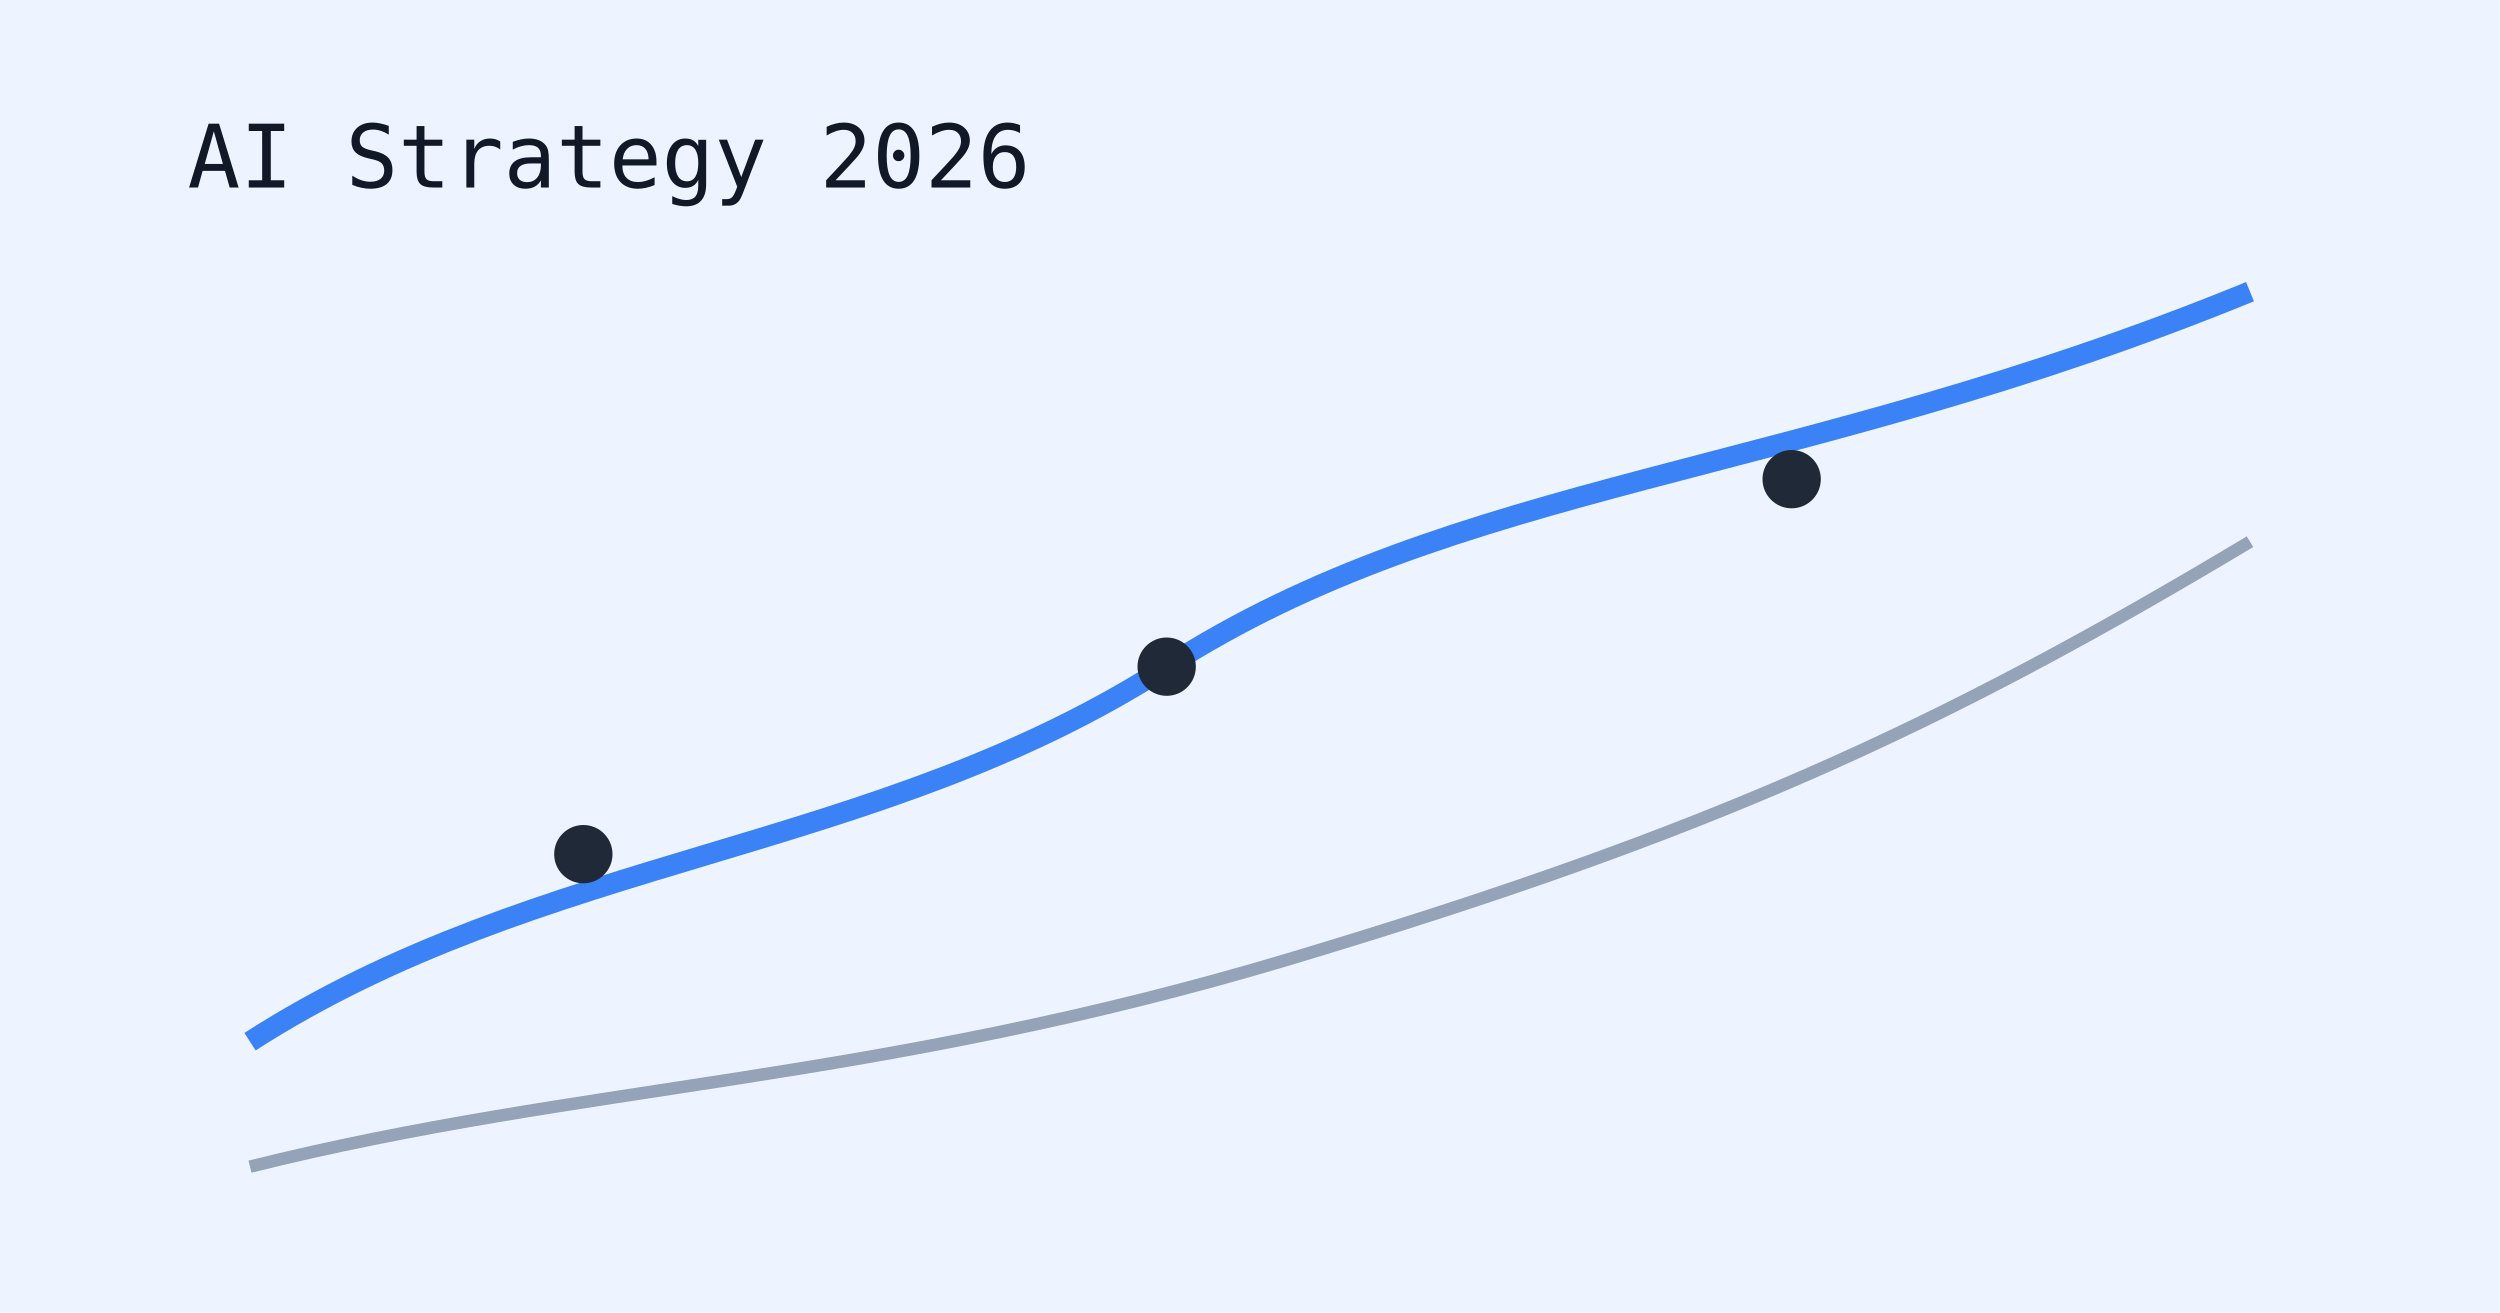
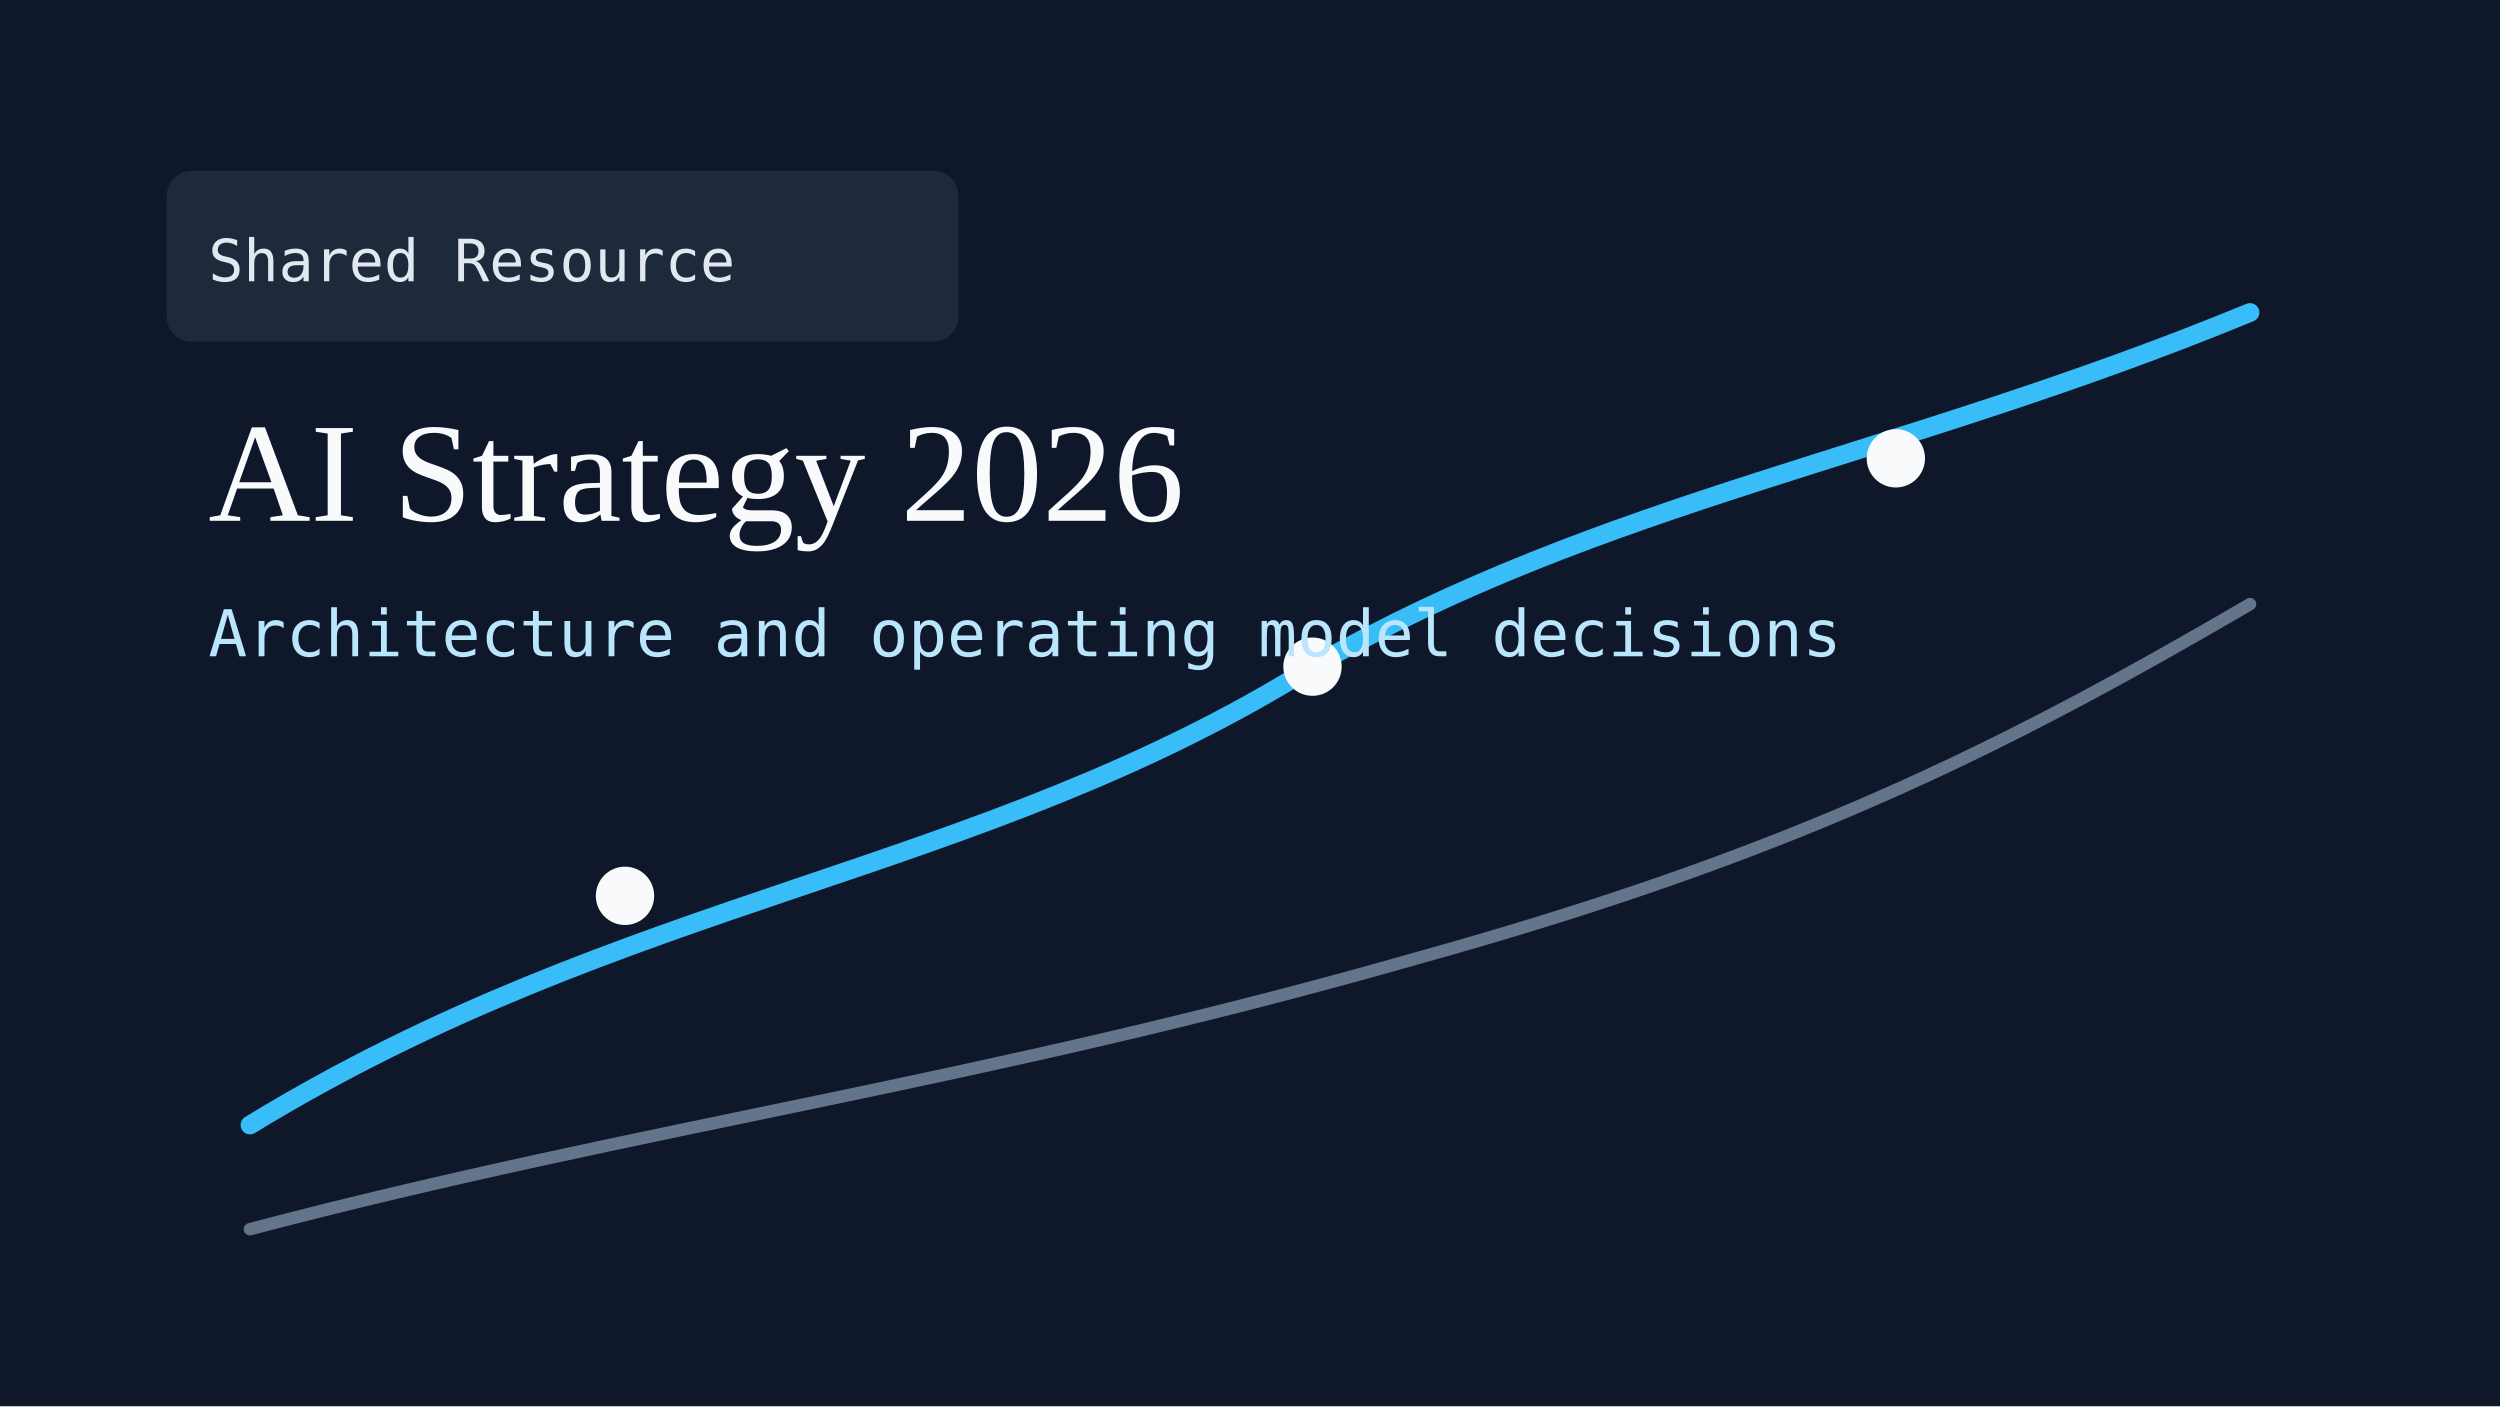
- <svg xmlns="http://www.w3.org/2000/svg" viewBox="0 0 1200 630" role="img" aria-labelledby="t d">
-   <rect width="1200" height="630" fill="#eef4ff" />
-   <path d="M120 500 C260 410, 420 410, 560 320 C700 230, 860 230, 1080 140" fill="none" stroke="#3b82f6" stroke-width="10" />
-   <path d="M120 560 C280 520, 420 520, 620 460 C820 400, 930 350, 1080 260" fill="none" stroke="#94a3b8" stroke-width="6" />
-   <circle cx="280" cy="410" r="14" fill="#1f2937" />
-   <circle cx="560" cy="320" r="14" fill="#1f2937" />
-   <circle cx="860" cy="230" r="14" fill="#1f2937" />
-   <text x="90" y="90" font-family="'JetBrains Mono', monospace" font-size="42" fill="#111827">AI Strategy 2026</text>
+ <svg xmlns="http://www.w3.org/2000/svg" viewBox="0 0 1200 675" role="img" aria-labelledby="t d">
+   <rect width="1200" height="675" fill="#0f172a" />
+   <rect x="80" y="82" width="380" height="82" rx="12" fill="#1e293b" />
+   <path d="M120 540 C300 430, 470 420, 630 320 C770 240, 910 220, 1080 150" fill="none" stroke="#38bdf8" stroke-width="9" stroke-linecap="round" />
+   <path d="M120 590 C310 540, 470 520, 680 460 C860 410, 960 360, 1080 290" fill="none" stroke="#64748b" stroke-width="6" stroke-linecap="round" />
+   <circle cx="300" cy="430" r="14" fill="#f8fafc" />
+   <circle cx="630" cy="320" r="14" fill="#f8fafc" />
+   <circle cx="910" cy="220" r="14" fill="#f8fafc" />
+   <text x="100" y="135" fill="#e2e8f0" font-family="ui-monospace, SFMono-Regular, Menlo, monospace" font-size="28">Shared Resource</text>
+   <text x="100" y="250" fill="#f8fafc" font-family="Georgia, 'Times New Roman', serif" font-size="68">AI Strategy 2026</text>
+   <text x="100" y="315" fill="#bae6fd" font-family="ui-monospace, SFMono-Regular, Menlo, monospace" font-size="31">Architecture and operating model decisions</text>
</svg>
